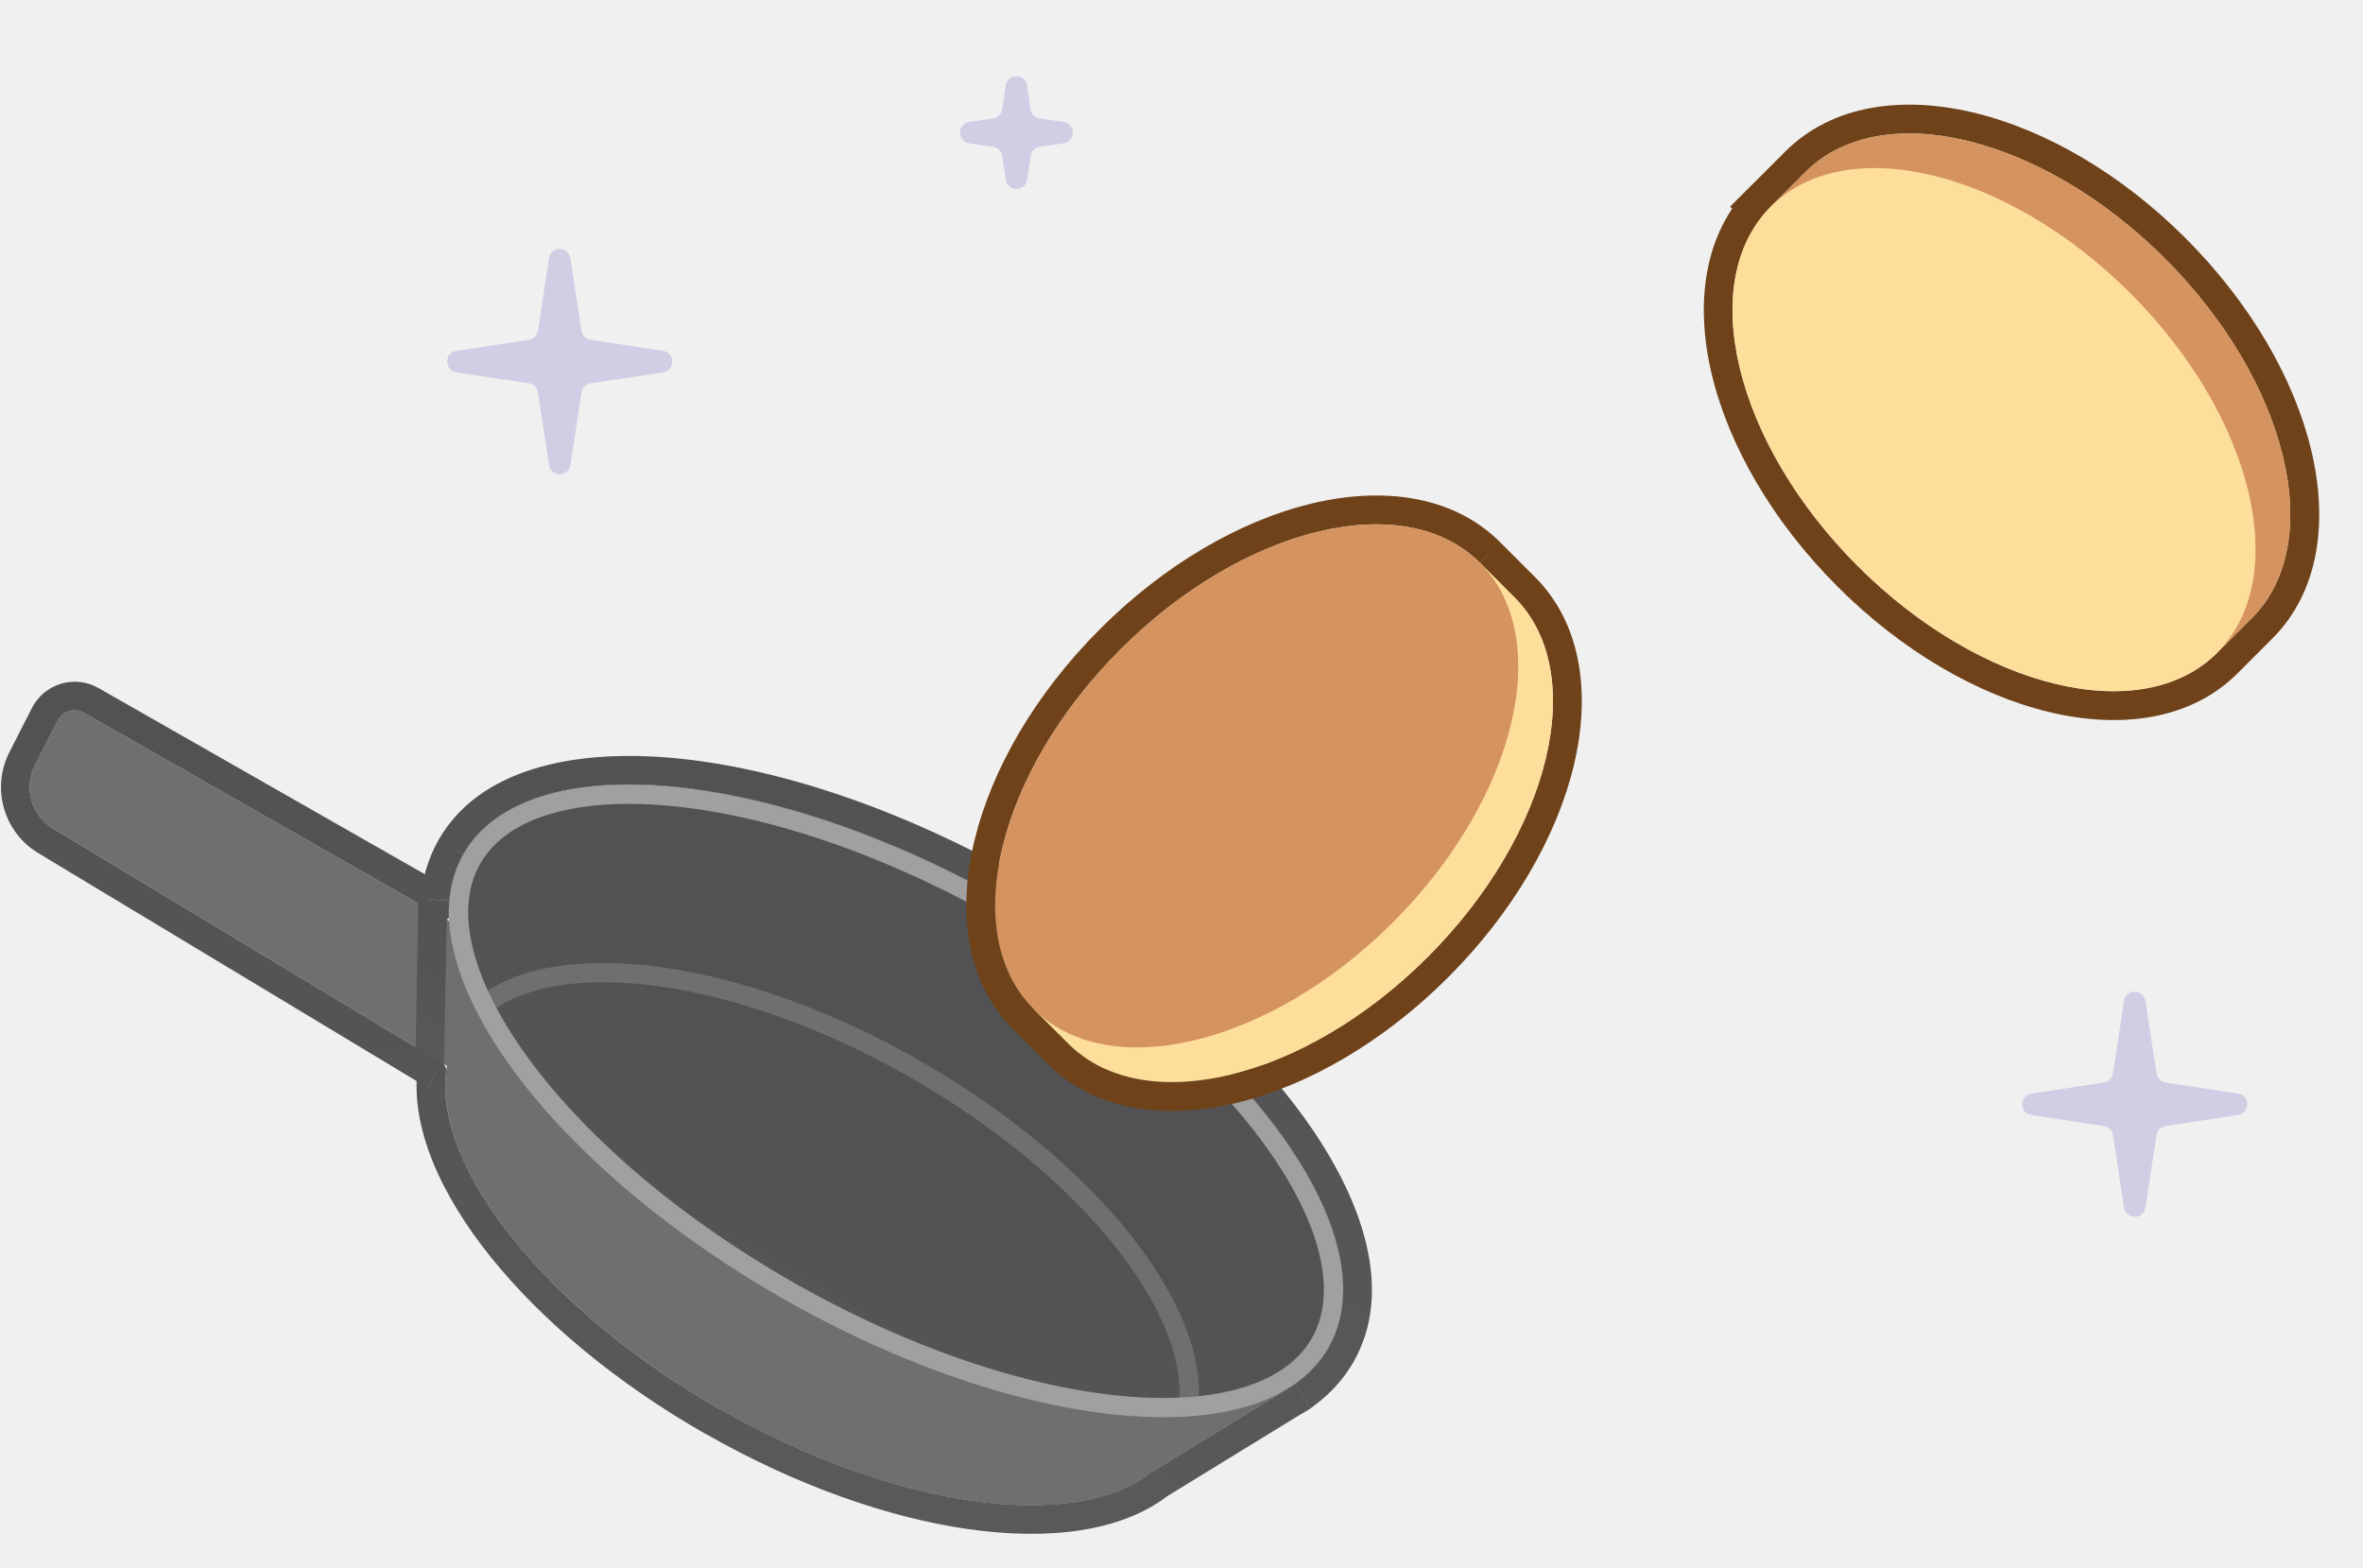
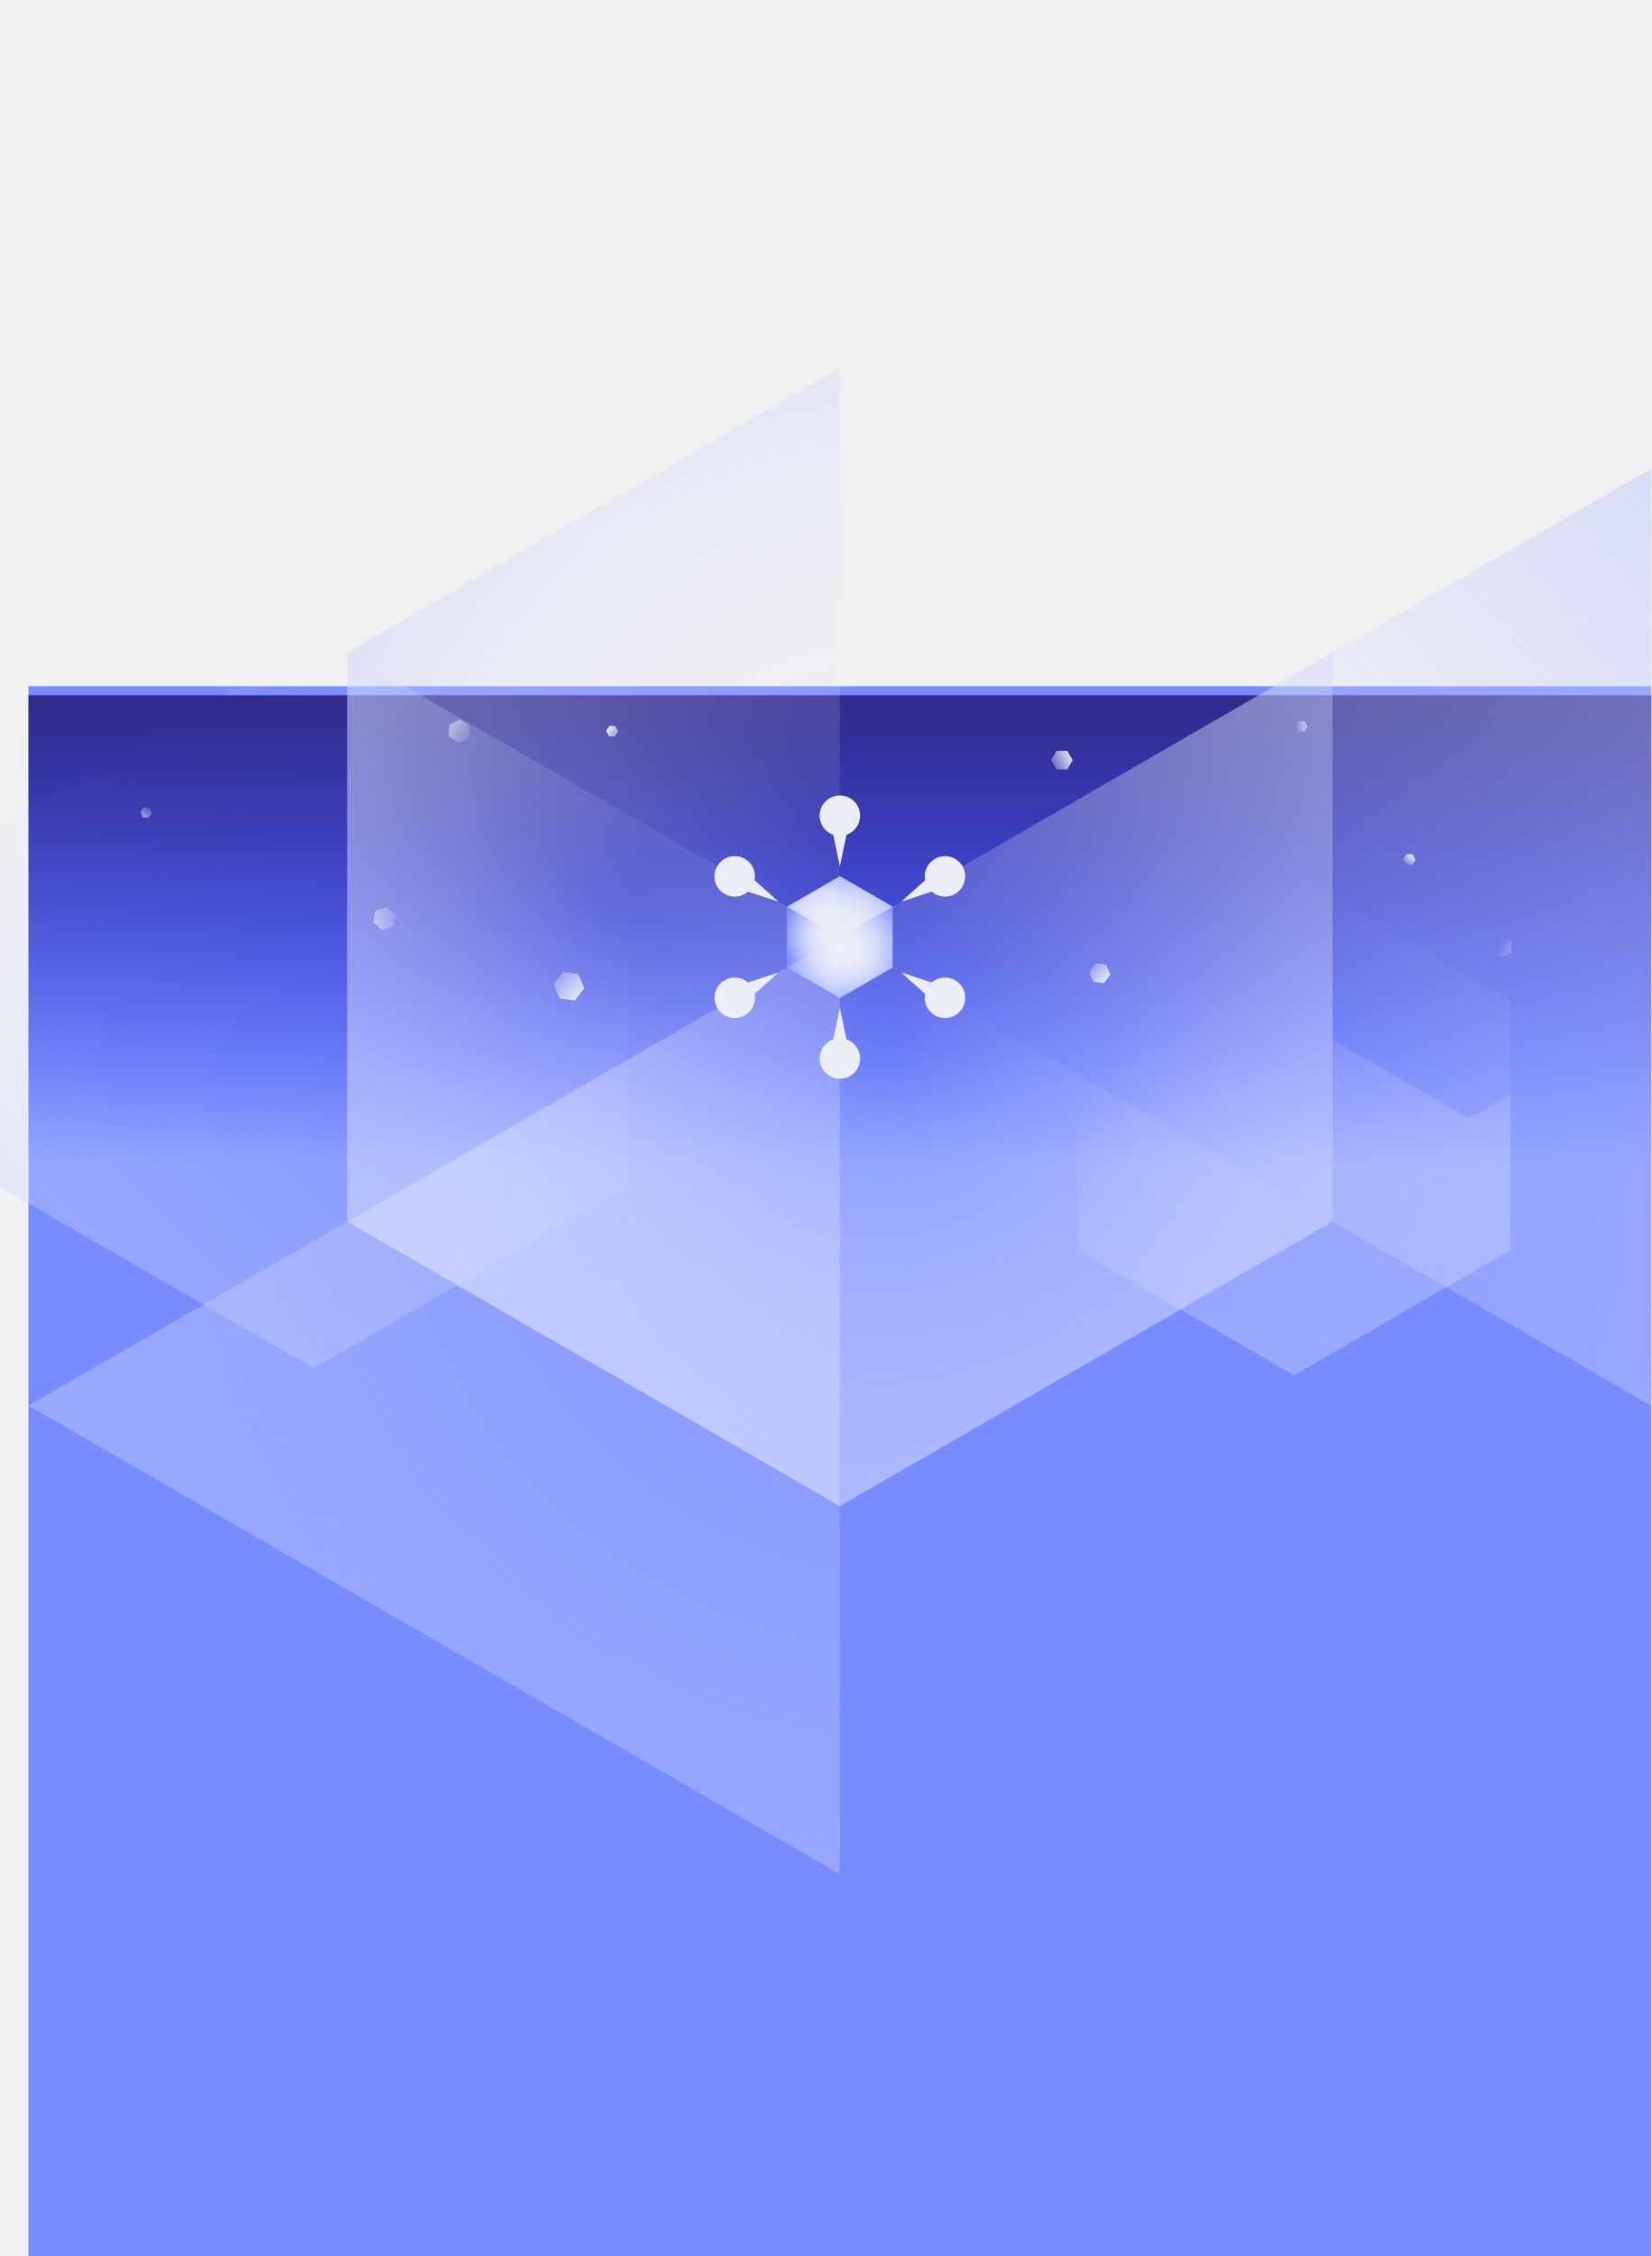
- <svg xmlns="http://www.w3.org/2000/svg" width="202" height="134" fill="none">
-   <g clip-path="url(#G)" opacity=".9">
-     <g fill="#606063">
-       <ellipse rx="35.329" ry="16.759" transform="matrix(-.868567 -.495572 -.495572 .868567 69.8631 105.917)" />
-       <path d="M96.673 126.95l14.097-8.644-72.385-41.3-.102 16.63 58.4 33.315z" />
-       <path d="M41.893 80.74L7.205 60.947a1.65 1.65 0 0 0-2.291.685l-1.93 3.79a4.13 4.13 0 0 0 1.549 5.41l35.888 21.623 1.472-11.72z" />
-     </g>
-     <ellipse fill="url(#D)" rx="42.576" ry="19.476" transform="matrix(-.868567 -.495572 -.495572 .868567 76.597 94.1158)" />
-     <g stroke-width="1.652">
-       <path stroke="#606063" d="M101.565 120.4c1.16-8.27-8.41-20.488-23.397-29.04s-30.375-10.574-36.905-5.366" />
-       <path stroke="#979797" d="M40.335 73.426c-2.407 4.22-.95 10.422 3.96 17.25 4.862 6.763 12.928 13.857 23.06 19.64s20.344 9.115 28.64 9.86c8.375.752 14.457-1.15 16.864-5.368s.95-10.422-3.96-17.25c-4.862-6.763-12.928-13.857-23.06-19.64s-20.344-9.115-28.64-9.86c-8.375-.75-14.457 1.15-16.865 5.368z" />
-     </g>
-     <path stroke="url(#E)" stroke-width="2.449" d="M36.99 77.086l-.27 14.43" />
-     <mask id="A" width="125.963" height="76.447" x="-5.031" y="57.228" fill="#000" maskUnits="userSpaceOnUse">
-       <path fill="#fff" d="M-5.03 57.228h125.963v76.447H-5.03z" />
-       <path fill-rule="evenodd" d="M61.558 120.473c-14.89-8.496-24.432-20.608-23.42-28.876.035-.287-.093-.57-.34-.72L4.534 70.833a4.13 4.13 0 0 1-1.549-5.41l1.93-3.79a1.65 1.65 0 0 1 2.291-.685L38.08 78.563c.13.075.294-.02.295-.17-.01-.325-.01-.645.006-.96l.002-.412c.018-.004.025-.008.025-.014.12-1.44.517-2.78 1.208-4 5.33-9.343 26.208-7.47 46.632 4.183s32.658 28.673 27.328 38.015c-.69 1.21-1.643 2.233-2.82 3.07.007.018.007.026.001.03l-.543.333c-.025.016-.05.03-.077.047-.047.03-.095.06-.143.088l-11.61 7.12c-6.574 5.13-21.898 3.09-36.825-5.428z" />
-     </mask>
-     <path fill="url(#F)" d="M61.558 120.473l-1.214 2.127 1.214-2.127zM4.534 70.833L3.27 72.93l1.264-2.098zm-1.55-5.4l-2.183-1.11 2.183 1.11zm1.93-3.79l2.183 1.11-2.183-1.11zm2.29-.685L8.42 58.82l-1.214 2.127zm31.177 16.486l2.446.114.002-.05v-.05l-2.45-.015zm1.235-4.416L37.5 71.802l2.127 1.214zM86.25 77.2l1.214-2.127L86.25 77.2zm27.328 38.015l2.127 1.214-2.127-1.214zm-3.363 3.433l-1.28-2.088-.012.007-.01.007 1.303 2.074zm-.077.047l-1.286-2.083 1.286 2.083zm-.143.088l-1.258-2.102-.022.014 1.28 2.088zm-11.61 7.12l-1.28-2.088-.118.073-.11.084 1.506 1.93zm12.374-7.587l1.28 2.087-1.28-2.087zm-.001-.03l1.42 1.997-1.42-1.997zM38.384 77.02l-2.45-.015 2.45.015zm-.303 1.543l1.214-2.127-1.214 2.127zm.328-1.557l-2.44-.206 2.44.206zm-.27 14.59l-2.43-.298 2.43.298zm-.34-.72l1.264-2.098-1.264 2.098zm-2.1.422c-.627 5.12 2.002 10.88 6.268 16.185 4.342 5.4 10.7 10.74 18.368 15.116l2.427-4.254c-7.222-4.12-13.08-9.084-16.978-13.93-3.974-4.942-5.61-9.37-5.224-12.52l-4.862-.596zM3.27 72.93l33.265 20.043 2.528-4.195L5.798 68.736 3.27 72.93zm-2.468-8.62a6.58 6.58 0 0 0 2.468 8.619l2.528-4.195a1.68 1.68 0 0 1-.63-2.202L.802 64.312zm1.93-3.79l-1.93 3.79 4.365 2.222 1.93-3.79-4.365-2.222zM8.42 58.82a4.1 4.1 0 0 0-5.687 1.702l4.365 2.222c-.206.406-.7.556-1.105.33L8.42 58.82zm30.876 17.617L8.42 58.82 5.99 63.073 36.868 80.7l2.427-4.254zm-3.36.882a14.58 14.58 0 0 0-.007 1.155l4.895-.16a9.68 9.68 0 0 1 .005-.767l-4.893-.227zm0-.313l-.002.412 4.898.03.002-.412-4.898-.03zm1.555-5.203c-.882 1.546-1.372 3.234-1.52 4.998l4.88.41c.094-1.116.395-2.106.895-2.982L37.5 71.802zm49.972 3.27c-10.445-5.96-21.108-9.482-29.97-10.277-8.626-.774-16.572.996-20.002 7.007l4.254 2.427c1.9-3.33 7.06-5.296 15.3-4.556 8.015.72 18.003 3.96 27.98 9.653l2.427-4.254zm28.242 41.356c3.43-6.01.9-13.752-4.145-20.784-5.194-7.225-13.65-14.612-24.097-20.572l-2.427 4.254c9.978 5.693 17.85 12.643 22.547 19.176 4.835 6.727 5.768 12.167 3.868 15.5l4.254 2.427zm-3.53 3.853c1.443-1.026 2.647-2.308 3.53-3.853L111.45 114c-.5.875-1.2 1.638-2.112 2.287l2.837 3.993zm-.68.453l.543-.333-2.56-4.175-.543.333 2.56 4.175zm-2.583-4.16l-.06.038 2.573 4.167.093-.058-2.606-4.147zm2.34 4.3l.172-.105-2.573-4.167-.115.07 2.516 4.203zm-11.588 7.106l11.6-7.12-2.56-4.175-11.61 7.12 2.56 4.176zm-39.32-5.39c7.687 4.386 15.54 7.145 22.412 8.13 6.75.966 13.057.283 17.134-2.897l-3.013-3.862c-2.498 1.95-7.14 2.81-13.426 1.9-6.166-.883-13.438-3.403-20.68-7.534l-2.427 4.254zm49.2-2.174c-1.61-.92-1.648-3.23-.066-4.2l2.56 4.175a2.46 2.46 0 0 0-.066-4.229l-2.428 4.254zm-.205-4.138a2.46 2.46 0 0 0 .205 4.138l2.428-4.254c1.56.89 1.648 3.082.204 4.11l-2.837-3.993zM40.833 77.035c-.01 1.867-2.03 3.03-3.65 2.105l2.427-4.254a2.46 2.46 0 0 0-3.675 2.119l4.898.03zM36.868 80.7a2.65 2.65 0 0 0 3.957-2.282l-4.898-.03c.01-1.722 1.872-2.796 3.368-1.942L36.868 80.7zm.316-1.55a2.46 2.46 0 0 0 3.667-1.928l-4.88-.41c.15-1.765 2.082-2.805 3.642-1.915l-2.427 4.254zm3.387 12.755c.145-1.18-.378-2.435-1.508-3.116l-2.528 4.195a1.72 1.72 0 0 1-.826-1.675l4.862.596z" mask="url(#A)" />
-     <mask id="B" width="72.832" height="72.832" x="72.421" y="32.209" fill="#000" maskUnits="userSpaceOnUse">
-       <path fill="#fff" d="M72.42 32.208h72.832v72.832H72.42z" />
-       <path fill-rule="evenodd" d="M88.356 86.256c-6.438-6.438-3.117-20.196 7.418-30.73s24.293-13.855 30.73-7.418l2.967 2.967c6.437 6.438 3.116 20.196-7.418 30.73S97.76 95.66 91.323 89.223l-2.967-2.967z" />
-     </mask>
-     <path fill="#612f01" d="M126.515 48.12l-1.744 1.744v-.003l1.746-1.74zm2.956 2.956l1.744-1.744-1.744 1.744zM90.1 84.512l.117.126.08.096.045.06.014.02-.014-.02-.045-.06-.08-.096-.117-.126L86.612 88l-.117-.126-.08-.096-.045-.06-.014-.02.014.02.045.06.08.096.117.126 3.488-3.488zm7.418-27.242c-5 5-8.2 10.684-9.42 15.736-1.23 5.1-.38 9.125 2.002 11.506L86.612 88c-4.056-4.056-4.763-10.13-3.31-16.15 1.465-6.07 5.192-12.532 10.727-18.067l3.488 3.488zm27.243-7.418c-2.382-2.38-6.407-3.233-11.507-2.002-5.05 1.22-10.736 4.42-15.736 9.42L94.03 53.78c5.535-5.535 11.997-9.262 18.067-10.727 6.022-1.454 12.095-.747 16.152 3.31l-3.488 3.488zm.01.01l3.48-3.497c.004.005.01.01.014.015l-3.493 3.482zm2.958 2.958l-2.956-2.956 3.488-3.488 2.956 2.956-3.488 3.488zM120.31 80.06c5-5 8.2-10.684 9.42-15.736 1.23-5.1.38-9.125-2.002-11.506l3.488-3.488c4.056 4.056 4.762 10.13 3.31 16.15-1.465 6.07-5.192 12.532-10.727 18.067l-3.488-3.488zM93.067 87.48c2.38 2.38 6.406 3.233 11.506 2.002 5.052-1.22 10.736-4.42 15.736-9.42l3.488 3.488c-5.535 5.535-11.996 9.26-18.067 10.727-6.022 1.454-12.095.747-16.15-3.31l3.488-3.488zM90.1 84.512l2.967 2.967-3.488 3.488L86.612 88l3.488-3.488z" mask="url(#B)" />
-     <path fill="#fedc90" d="M91.323 89.223c6.438 6.438 20.197 3.117 30.73-7.418s13.855-24.293 7.417-30.73l-2.967-2.967-38.148 38.148 2.967 2.967z" />
-     <path fill="#d1884f" d="M88.356 86.256c6.438 6.438 20.196 3.117 30.73-7.418s13.855-24.293 7.418-30.73-20.196-3.117-30.73 7.418-13.855 24.293-7.418 30.73z" />
-     <mask id="C" width="72.832" height="72.832" x="135.487" y="-1.088" fill="#000" maskUnits="userSpaceOnUse">
-       <path fill="#fff" d="M135.487-1.088h72.832v72.832h-72.832z" />
-       <path fill-rule="evenodd" d="M189.586 55.758l-.052.052c-6.438 6.438-20.196 3.117-30.73-7.418s-13.856-24.292-7.42-30.73h0l2.967-2.967c6.438-6.438 20.196-3.117 30.73 7.418s13.855 24.293 7.417 30.73l-2.914 2.915z" />
-     </mask>
-     <path fill="#612f01" d="M189.586 55.758l-1.757-1.73.007-.006.006-.006 1.744 1.744zm-38.2-38.095l1.744-1.744 1.744 1.744-1.744 1.744-1.744-1.744zm0 0l-1.744 1.744-1.744-1.744 1.744-1.744 1.744 1.744zm2.967-2.967l-1.744-1.744 1.744 1.744zM192.5 52.843l1.744 1.744-1.744-1.744zm-4.7 1.223l.04-.04 3.513 3.463-.064.065-3.488-3.488zm-27.243-7.418c5 5 10.685 8.2 15.737 9.42 5.1 1.23 9.125.38 11.506-2.002l3.488 3.488c-4.056 4.056-10.13 4.763-16.152 3.31-6.07-1.465-12.532-5.192-18.066-10.727l3.487-3.488zm-7.418-27.242c-2.38 2.382-3.232 6.406-2 11.506 1.22 5.052 4.42 10.736 9.42 15.736l-3.487 3.488c-5.535-5.535-9.262-11.996-10.727-18.066-1.454-6.022-.747-12.095 3.308-16.15l3.488 3.487zm0-3.488h0l-3.488 3.488 3.488-3.488zm2.967.52l-2.967 2.967-3.488-3.488 2.967-2.967 3.488 3.488zm27.243 7.418c-5-5-10.685-8.2-15.736-9.42-5.1-1.23-9.125-.38-11.507 2.002l-3.488-3.488c4.057-4.056 10.13-4.763 16.152-3.31 6.07 1.465 12.532 5.192 18.067 10.727l-3.488 3.488zm7.417 27.242c2.382-2.38 3.234-6.406 2.003-11.506-1.22-5.052-4.42-10.736-9.42-15.736l3.488-3.488c5.534 5.534 9.26 11.996 10.726 18.067 1.454 6.022.747 12.095-3.31 16.15l-3.488-3.488zm-2.914 2.915l2.914-2.915 3.488 3.488-2.914 2.915-3.488-3.488z" mask="url(#C)" />
-     <path fill="#d1884f" d="M192.5 52.842c6.437-6.438 3.116-20.196-7.418-30.73s-24.293-13.855-30.73-7.418l-2.967 2.967 38.148 38.148 2.967-2.967z" />
-     <path fill="#fedc90" d="M189.534 55.8c6.437-6.438 3.116-20.196-7.418-30.73s-24.293-13.855-30.73-7.418-3.117 20.196 7.417 30.73 24.293 13.855 30.73 7.418z" />
-     <g fill="#aea0d6">
-       <path d="M48.762 22.074c-.16-1.047-1.67-1.047-1.828 0l-.945 6.202c-.06.4-.375.714-.775.775l-6.202.945c-1.047.16-1.047 1.67 0 1.83l6.202.945c.4.06.714.375.775.775l.945 6.202c.16 1.047 1.67 1.047 1.828 0l.945-6.202c.06-.4.375-.714.775-.775l6.202-.945c1.047-.16 1.047-1.67 0-1.83l-6.202-.945c-.4-.06-.714-.375-.775-.775l-.945-6.202zM183.4 85.57c-.16-1.047-1.67-1.047-1.828 0l-.945 6.202c-.06.4-.375.714-.775.775l-6.202.945c-1.047.16-1.047 1.67 0 1.828l6.202.945c.4.06.714.375.775.775l.945 6.2c.16 1.048 1.67 1.048 1.828 0l.945-6.2c.06-.4.375-.714.775-.775l6.202-.945c1.048-.16 1.048-1.67 0-1.83l-6.202-.945c-.4-.06-.714-.375-.775-.775l-.945-6.202zM85.974 7.308c.16-1.047 1.67-1.047 1.83 0l.3 2.04c.06.4.375.714.775.775l2.04.3c1.047.16 1.047 1.67 0 1.83l-2.04.3c-.4.06-.714.375-.775.775l-.3 2.04c-.16 1.047-1.67 1.047-1.83 0l-.3-2.04c-.06-.4-.375-.714-.775-.775l-2.04-.3c-1.047-.16-1.047-1.67 0-1.83l2.04-.3c.4-.06.714-.375.775-.775l.3-2.04z" opacity=".5" />
-     </g>
-   </g>
+ <svg xmlns="http://www.w3.org/2000/svg" xmlns:xlink="http://www.w3.org/1999/xlink" id="background" viewBox="0 0 2543.87 3474.91">
  <defs>
-     <linearGradient id="D" x1="42.576" x2="42.576" y1="0" y2="38.952" gradientUnits="userSpaceOnUse">
-       <stop stop-color="#404042" />
-       <stop offset="1" stop-color="#48484b" />
+     <style>.cls-1{fill:#788cff;}.cls-2{fill:url(#Dégradé_sans_nom_688);}.cls-3{fill:url(#Dégradé_sans_nom_688-2);}.cls-4{fill:url(#Dégradé_sans_nom_693);}.cls-5{fill:url(#Dégradé_sans_nom_695);}.cls-6{fill:#ebedf4;}.cls-7{fill:url(#Dégradé_sans_nom_671);}.cls-8{fill:url(#Dégradé_sans_nom_664);}.cls-9{fill:url(#Dégradé_sans_nom_664-2);}.cls-10{fill:url(#Dégradé_sans_nom_670);}.cls-11{fill:url(#Dégradé_sans_nom_664-5);}.cls-12{fill:url(#Dégradé_sans_nom_674);}.cls-13{fill:url(#Dégradé_sans_nom_664-7);}.cls-14{fill:url(#Dégradé_sans_nom_668);}.cls-15{fill:url(#Dégradé_sans_nom_686);}.cls-16{fill:url(#Dégradé_sans_nom_686-2);}.cls-17{fill:url(#Dégradé_sans_nom_686-3);}.cls-18{fill:url(#Dégradé_sans_nom_686-4);}.cls-19{fill:url(#Dégradé_sans_nom_686-5);}.cls-20{fill:url(#Dégradé_sans_nom_684);}.cls-21{fill:url(#Dégradé_sans_nom_684-2);}.cls-22{fill:url(#Dégradé_sans_nom_684-3);}.cls-23{fill:url(#Dégradé_sans_nom_684-4);}.cls-24{fill:url(#Dégradé_sans_nom_684-5);}.cls-25{fill:url(#Dégradé_sans_nom_684-6);}.cls-26{fill:url(#Dégradé_sans_nom_684-7);}.cls-27{fill:url(#Dégradé_sans_nom_684-8);}.cls-28{fill:url(#Dégradé_sans_nom_684-9);}.cls-29{fill:url(#Dégradé_sans_nom_684-10);}</style>
+     <linearGradient id="Dégradé_sans_nom_688" x1="870.82" y1="1158.81" x2="-661.53" y2="2703.13" gradientUnits="userSpaceOnUse">
+       <stop offset="0" stop-color="#fff" stop-opacity="0" />
+       <stop offset="0.09" stop-color="#fbfcff" stop-opacity="0.03" />
+       <stop offset="0.22" stop-color="#f1f3ff" stop-opacity="0.11" />
+       <stop offset="0.37" stop-color="#dfe4ff" stop-opacity="0.23" />
+       <stop offset="0.55" stop-color="#c7d0ff" stop-opacity="0.41" />
+       <stop offset="0.74" stop-color="#a9b6ff" stop-opacity="0.64" />
+       <stop offset="0.94" stop-color="#8496ff" stop-opacity="0.91" />
+       <stop offset="1" stop-color="#788cff" />
    </linearGradient>
-     <linearGradient id="E" x1="40.016" x2="33.695" y1="78.836" y2="89.766" gradientUnits="userSpaceOnUse">
-       <stop stop-color="#404042" />
-       <stop offset="1" stop-color="#48484b" />
+     <linearGradient id="Dégradé_sans_nom_688-2" x1="2951.43" y1="2393.01" x2="1744.32" y2="1561.45" xlink:href="#Dégradé_sans_nom_688" />
+     <linearGradient id="Dégradé_sans_nom_693" x1="2638.85" y1="1218.03" x2="2036.29" y2="1637.03" gradientUnits="userSpaceOnUse">
+       <stop offset="0.22" stop-color="#788cff" stop-opacity="0" />
+       <stop offset="1" stop-color="#788cff" />
    </linearGradient>
-     <linearGradient id="F" x1="60.591" x2="55.695" y1="65.065" y2="126.187" gradientUnits="userSpaceOnUse">
-       <stop stop-color="#404042" />
-       <stop offset="1" stop-color="#48484b" />
+     <linearGradient id="Dégradé_sans_nom_695" x1="1293.87" y1="1790.19" x2="1293.87" y2="1010.69" gradientUnits="userSpaceOnUse">
+       <stop offset="0" stop-color="#0016ff" stop-opacity="0" />
+       <stop offset="0.34" stop-color="#151dcb" stop-opacity="0.42" />
+       <stop offset="0.63" stop-color="#2423a4" stop-opacity="0.74" />
+       <stop offset="0.86" stop-color="#2e268c" stop-opacity="0.93" />
+       <stop offset="1" stop-color="#312783" />
    </linearGradient>
-     <clipPath id="G">
-       <path fill="#fff" d="M0 0h202v133.654H0z" />
-     </clipPath>
+     <radialGradient id="Dégradé_sans_nom_671" cx="1399.79" cy="1367.56" r="3735.93" gradientUnits="userSpaceOnUse">
+       <stop offset="0.49" stop-color="#fff" stop-opacity="0" />
+       <stop offset="1" stop-color="#788cff" />
+     </radialGradient>
+     <radialGradient id="Dégradé_sans_nom_664" cx="1358.19" cy="1397.34" r="2268.44" gradientUnits="userSpaceOnUse">
+       <stop offset="0" stop-color="#fff" stop-opacity="0" />
+       <stop offset="1" stop-color="#788cff" />
+     </radialGradient>
+     <radialGradient id="Dégradé_sans_nom_664-2" cx="1399.79" cy="1747.36" r="3171.87" xlink:href="#Dégradé_sans_nom_664" />
+     <radialGradient id="Dégradé_sans_nom_670" cx="1004.27" cy="1111.37" r="3188.88" gradientUnits="userSpaceOnUse">
+       <stop offset="0.26" stop-color="#fff" stop-opacity="0" />
+       <stop offset="1" stop-color="#788cff" />
+     </radialGradient>
+     <radialGradient id="Dégradé_sans_nom_664-5" cx="1358.19" cy="1627.95" r="1925.94" xlink:href="#Dégradé_sans_nom_664" />
+     <radialGradient id="Dégradé_sans_nom_674" cx="1464.62" cy="1689.34" r="3171.87" gradientUnits="userSpaceOnUse">
+       <stop offset="0.43" stop-color="#fff" stop-opacity="0" />
+       <stop offset="1" stop-color="#788cff" />
+     </radialGradient>
+     <radialGradient id="Dégradé_sans_nom_664-7" cx="946.53" cy="1397.34" r="1936.27" xlink:href="#Dégradé_sans_nom_664" />
+     <radialGradient id="Dégradé_sans_nom_668" cx="1163.03" cy="1430.48" r="2499.16" gradientUnits="userSpaceOnUse">
+       <stop offset="0.56" stop-color="#fff" stop-opacity="0" />
+       <stop offset="1" stop-color="#788cff" />
+     </radialGradient>
+     <radialGradient id="Dégradé_sans_nom_686" cx="1300.78" cy="1438.43" r="243.58" gradientUnits="userSpaceOnUse">
+       <stop offset="0" stop-color="#fff" stop-opacity="0" />
+       <stop offset="0.49" stop-color="#788cff" />
+     </radialGradient>
+     <radialGradient id="Dégradé_sans_nom_686-2" cx="1300.78" cy="1463.19" r="206.8" xlink:href="#Dégradé_sans_nom_686" />
+     <radialGradient id="Dégradé_sans_nom_686-3" cx="1274.99" cy="1421.73" r="207.91" xlink:href="#Dégradé_sans_nom_686" />
+     <radialGradient id="Dégradé_sans_nom_686-4" cx="1305" cy="1459.41" r="206.8" xlink:href="#Dégradé_sans_nom_686" />
+     <radialGradient id="Dégradé_sans_nom_686-5" cx="1285.34" cy="1442.54" r="162.94" xlink:href="#Dégradé_sans_nom_686" />
+     <linearGradient id="Dégradé_sans_nom_684" x1="1608.15" y1="1183.64" x2="1652.63" y2="1163.08" gradientUnits="userSpaceOnUse">
+       <stop offset="0" stop-color="#ebedf4" stop-opacity="0" />
+       <stop offset="1" stop-color="#ebedf4" />
+     </linearGradient>
+     <linearGradient id="Dégradé_sans_nom_684-2" x1="-358.36" y1="-2557.8" x2="-313.89" y2="-2578.36" gradientTransform="translate(-548.87 2797.37) rotate(67.26)" xlink:href="#Dégradé_sans_nom_684" />
+     <linearGradient id="Dégradé_sans_nom_684-3" x1="2310.3" y1="1456.19" x2="2380.79" y2="1485.46" xlink:href="#Dégradé_sans_nom_684" />
+     <linearGradient id="Dégradé_sans_nom_684-4" x1="-667.95" y1="-1790.23" x2="-604.04" y2="-1819.79" gradientTransform="translate(-548.87 2797.37) rotate(67.26)" xlink:href="#Dégradé_sans_nom_684" />
+     <linearGradient id="Dégradé_sans_nom_684-5" x1="622.98" y1="1404.55" x2="537.93" y2="1432.34" xlink:href="#Dégradé_sans_nom_684" />
+     <linearGradient id="Dégradé_sans_nom_684-6" x1="215.14" y1="245.88" x2="173.5" y2="259.49" gradientTransform="translate(-84.06 1166) rotate(-35.95)" xlink:href="#Dégradé_sans_nom_684" />
+     <linearGradient id="Dégradé_sans_nom_684-7" x1="729.82" y1="1143.03" x2="665.34" y2="1094.67" xlink:href="#Dégradé_sans_nom_684" />
+     <linearGradient id="Dégradé_sans_nom_684-8" x1="961.75" y1="1139.83" x2="936.94" y2="1121.7" xlink:href="#Dégradé_sans_nom_684" />
+     <linearGradient id="Dégradé_sans_nom_684-9" x1="1994.77" y1="1121.48" x2="2023.12" y2="1113.98" xlink:href="#Dégradé_sans_nom_684" />
+     <linearGradient id="Dégradé_sans_nom_684-10" x1="2164.45" y1="1333.2" x2="2176.12" y2="1317.08" xlink:href="#Dégradé_sans_nom_684" />
  </defs>
+   <rect class="cls-1" x="43.87" y="1056.91" width="2500" height="2418" />
+   <polygon class="cls-2" points="0 1270.35 0 1828.39 483.28 2107.41 966.55 1828.39 966.55 1270.35 483.28 991.33 0 1270.35" />
+   <polygon class="cls-3" points="1660.28 1540.74 1660.28 1925.66 1993.63 2118.13 2326.99 1925.66 2326.99 1540.74 1993.63 1348.27 1660.28 1540.74" />
+   <polygon class="cls-4" points="2052.36 1358.29 2052.36 1601.04 2262.6 1722.42 2472.83 1601.04 2472.83 1358.29 2262.6 1236.91 2052.36 1358.29" />
+   <rect class="cls-5" x="43.87" y="1070.91" width="2500" height="855.1" />
+   <polygon class="cls-6" points="1212.91 1396.63 1212.91 1490.12 1293.87 1536.86 1374.83 1490.12 1374.83 1396.63 1293.87 1349.89 1212.91 1396.63" />
+   <path class="cls-6" d="M1281.16,249.5a31.16,31.16,0,1,0-41.33,29.43L1250,327.4l10.17-48.47A31.15,31.15,0,0,0,1281.16,249.5Z" transform="translate(43.87 1006.91)" />
+   <path class="cls-6" d="M1218.84,623.44A31.16,31.16,0,1,0,1260.17,594L1250,545.54,1239.83,594A31.14,31.14,0,0,0,1218.84,623.44Z" transform="translate(43.87 1006.91)" />
+   <path class="cls-6" d="M1103.66,316a31.16,31.16,0,1,0,4.82,50.5l47.06,15.43-36.89-33A31.15,31.15,0,0,0,1103.66,316Z" transform="translate(43.87 1006.91)" />
+   <path class="cls-6" d="M1396.34,556.94a31.16,31.16,0,1,0-4.82-50.51L1344.46,491l36.89,33A31.16,31.16,0,0,0,1396.34,556.94Z" transform="translate(43.87 1006.91)" />
+   <path class="cls-6" d="M1396.34,316a31.16,31.16,0,1,1-4.82,50.5l-47.06,15.43,36.89-33A31.15,31.15,0,0,1,1396.34,316Z" transform="translate(43.87 1006.91)" />
+   <path class="cls-6" d="M1103.66,556.94a31.16,31.16,0,1,1,4.82-50.51L1155.54,491l-36.89,33A31.16,31.16,0,0,1,1103.66,556.94Z" transform="translate(43.87 1006.91)" />
+   <polygon class="cls-7" points="2543.87 721.69 1293.87 0 1293.87 1443.38 2543.87 721.69" />
+   <polygon class="cls-8" points="1293.87 1443.38 2052.87 1881.58 2052.87 1005.17 1293.87 1443.38" />
+   <polygon class="cls-9" points="1293.87 1443.38 2543.87 2165.06 2543.87 721.69 1293.87 1443.38" />
+   <polygon class="cls-8" points="1293.87 566.96 534.88 1005.17 1293.87 1443.38 1293.87 566.96" />
+   <polygon class="cls-10" points="1293.87 0 43.87 721.69 1293.87 1443.38 1293.87 0" />
+   <polygon class="cls-8" points="1293.87 2319.79 2052.87 1881.58 1293.87 1443.38 1293.87 2319.79" />
+   <polygon class="cls-11" points="1293.87 2319.79 2052.87 1881.58 1293.87 1443.38 1293.87 2319.79" />
+   <polygon class="cls-12" points="1293.87 2886.75 2543.87 2165.06 1293.87 1443.38 1293.87 2886.75" />
+   <polygon class="cls-8" points="534.88 1005.17 534.88 1881.58 1293.87 1443.38 534.88 1005.17" />
+   <polygon class="cls-13" points="534.88 1005.17 534.88 1881.58 1293.87 1443.38 534.88 1005.17" />
+   <polygon class="cls-14" points="43.87 721.69 43.87 2165.06 1293.87 1443.38 43.87 721.69" />
+   <polygon class="cls-8" points="534.88 1881.58 1293.87 2319.79 1293.87 1443.38 534.88 1881.58" />
+   <polygon class="cls-11" points="534.88 1881.58 1293.87 2319.79 1293.87 1443.38 534.88 1881.58" />
+   <polygon class="cls-13" points="534.88 1881.58 1293.87 2319.79 1293.87 1443.38 534.88 1881.58" />
+   <polygon class="cls-9" points="43.87 2165.06 1293.87 2886.75 1293.87 1443.38 43.87 2165.06" />
+   <polygon class="cls-15" points="1375.37 1396.32 1293.87 1349.27 1293.87 1443.38 1375.37 1396.32" />
+   <polygon class="cls-16" points="1293.87 1443.38 1375.37 1490.43 1375.37 1396.32 1293.87 1443.38" />
+   <polygon class="cls-17" points="1293.87 1349.27 1212.38 1396.32 1293.87 1443.38 1293.87 1349.27" />
+   <polygon class="cls-18" points="1293.87 1537.48 1375.37 1490.43 1293.87 1443.38 1293.87 1537.48" />
+   <polygon class="cls-19" points="1212.38 1396.32 1212.38 1490.43 1293.87 1443.38 1212.38 1396.32" />
+   <polygon class="cls-16" points="1212.38 1490.43 1293.87 1537.48 1293.87 1443.38 1212.38 1490.43" />
+   <polygon class="cls-20" points="1627.68 1156.5 1619.42 1170.8 1627.68 1185.09 1644.18 1185.09 1652.44 1170.8 1644.18 1156.5 1627.68 1156.5" />
+   <polygon class="cls-21" points="1704.24 1485.79 1687.87 1483.7 1677.87 1496.84 1684.25 1512.07 1700.63 1514.15 1710.62 1501.02 1704.24 1485.79" />
+   <polygon class="cls-22" points="2315.11 1441.35 2300.4 1448.84 2299.54 1465.33 2313.38 1474.32 2328.09 1466.82 2328.95 1450.34 2315.11 1441.35" />
+   <polygon class="cls-23" points="890.91 1500.21 867.38 1497.21 853.01 1516.09 862.18 1537.96 885.71 1540.96 900.08 1522.09 890.91 1500.21" />
+   <polygon class="cls-24" points="596.28 1396.88 578.82 1402.15 574.65 1419.9 587.94 1432.39 605.4 1427.12 609.57 1409.37 596.28 1396.88" />
+   <polygon class="cls-25" points="221.66 1243.4 216.25 1250.51 219.7 1258.74 228.56 1259.87 233.97 1252.76 230.52 1244.53 221.66 1243.4" />
+   <polygon class="cls-26" points="723.76 1118.06 708.51 1108.05 692.22 1116.24 691.16 1134.45 706.41 1144.47 722.71 1136.27 723.76 1118.06" />
+   <polygon class="cls-27" points="952.42 1126.67 948.15 1118.46 938.91 1118.05 933.93 1125.85 938.2 1134.06 947.45 1134.47 952.42 1126.67" />
+   <polygon class="cls-28" points="2014.39 1119.14 2010.13 1110.93 2000.88 1110.53 1995.91 1118.33 2000.18 1126.54 2009.42 1126.94 2014.39 1119.14" />
+   <polygon class="cls-29" points="2166.44 1315.86 2161.75 1323.98 2166.44 1332.09 2175.81 1332.09 2180.5 1323.98 2175.81 1315.86 2166.44 1315.86" />
</svg>
